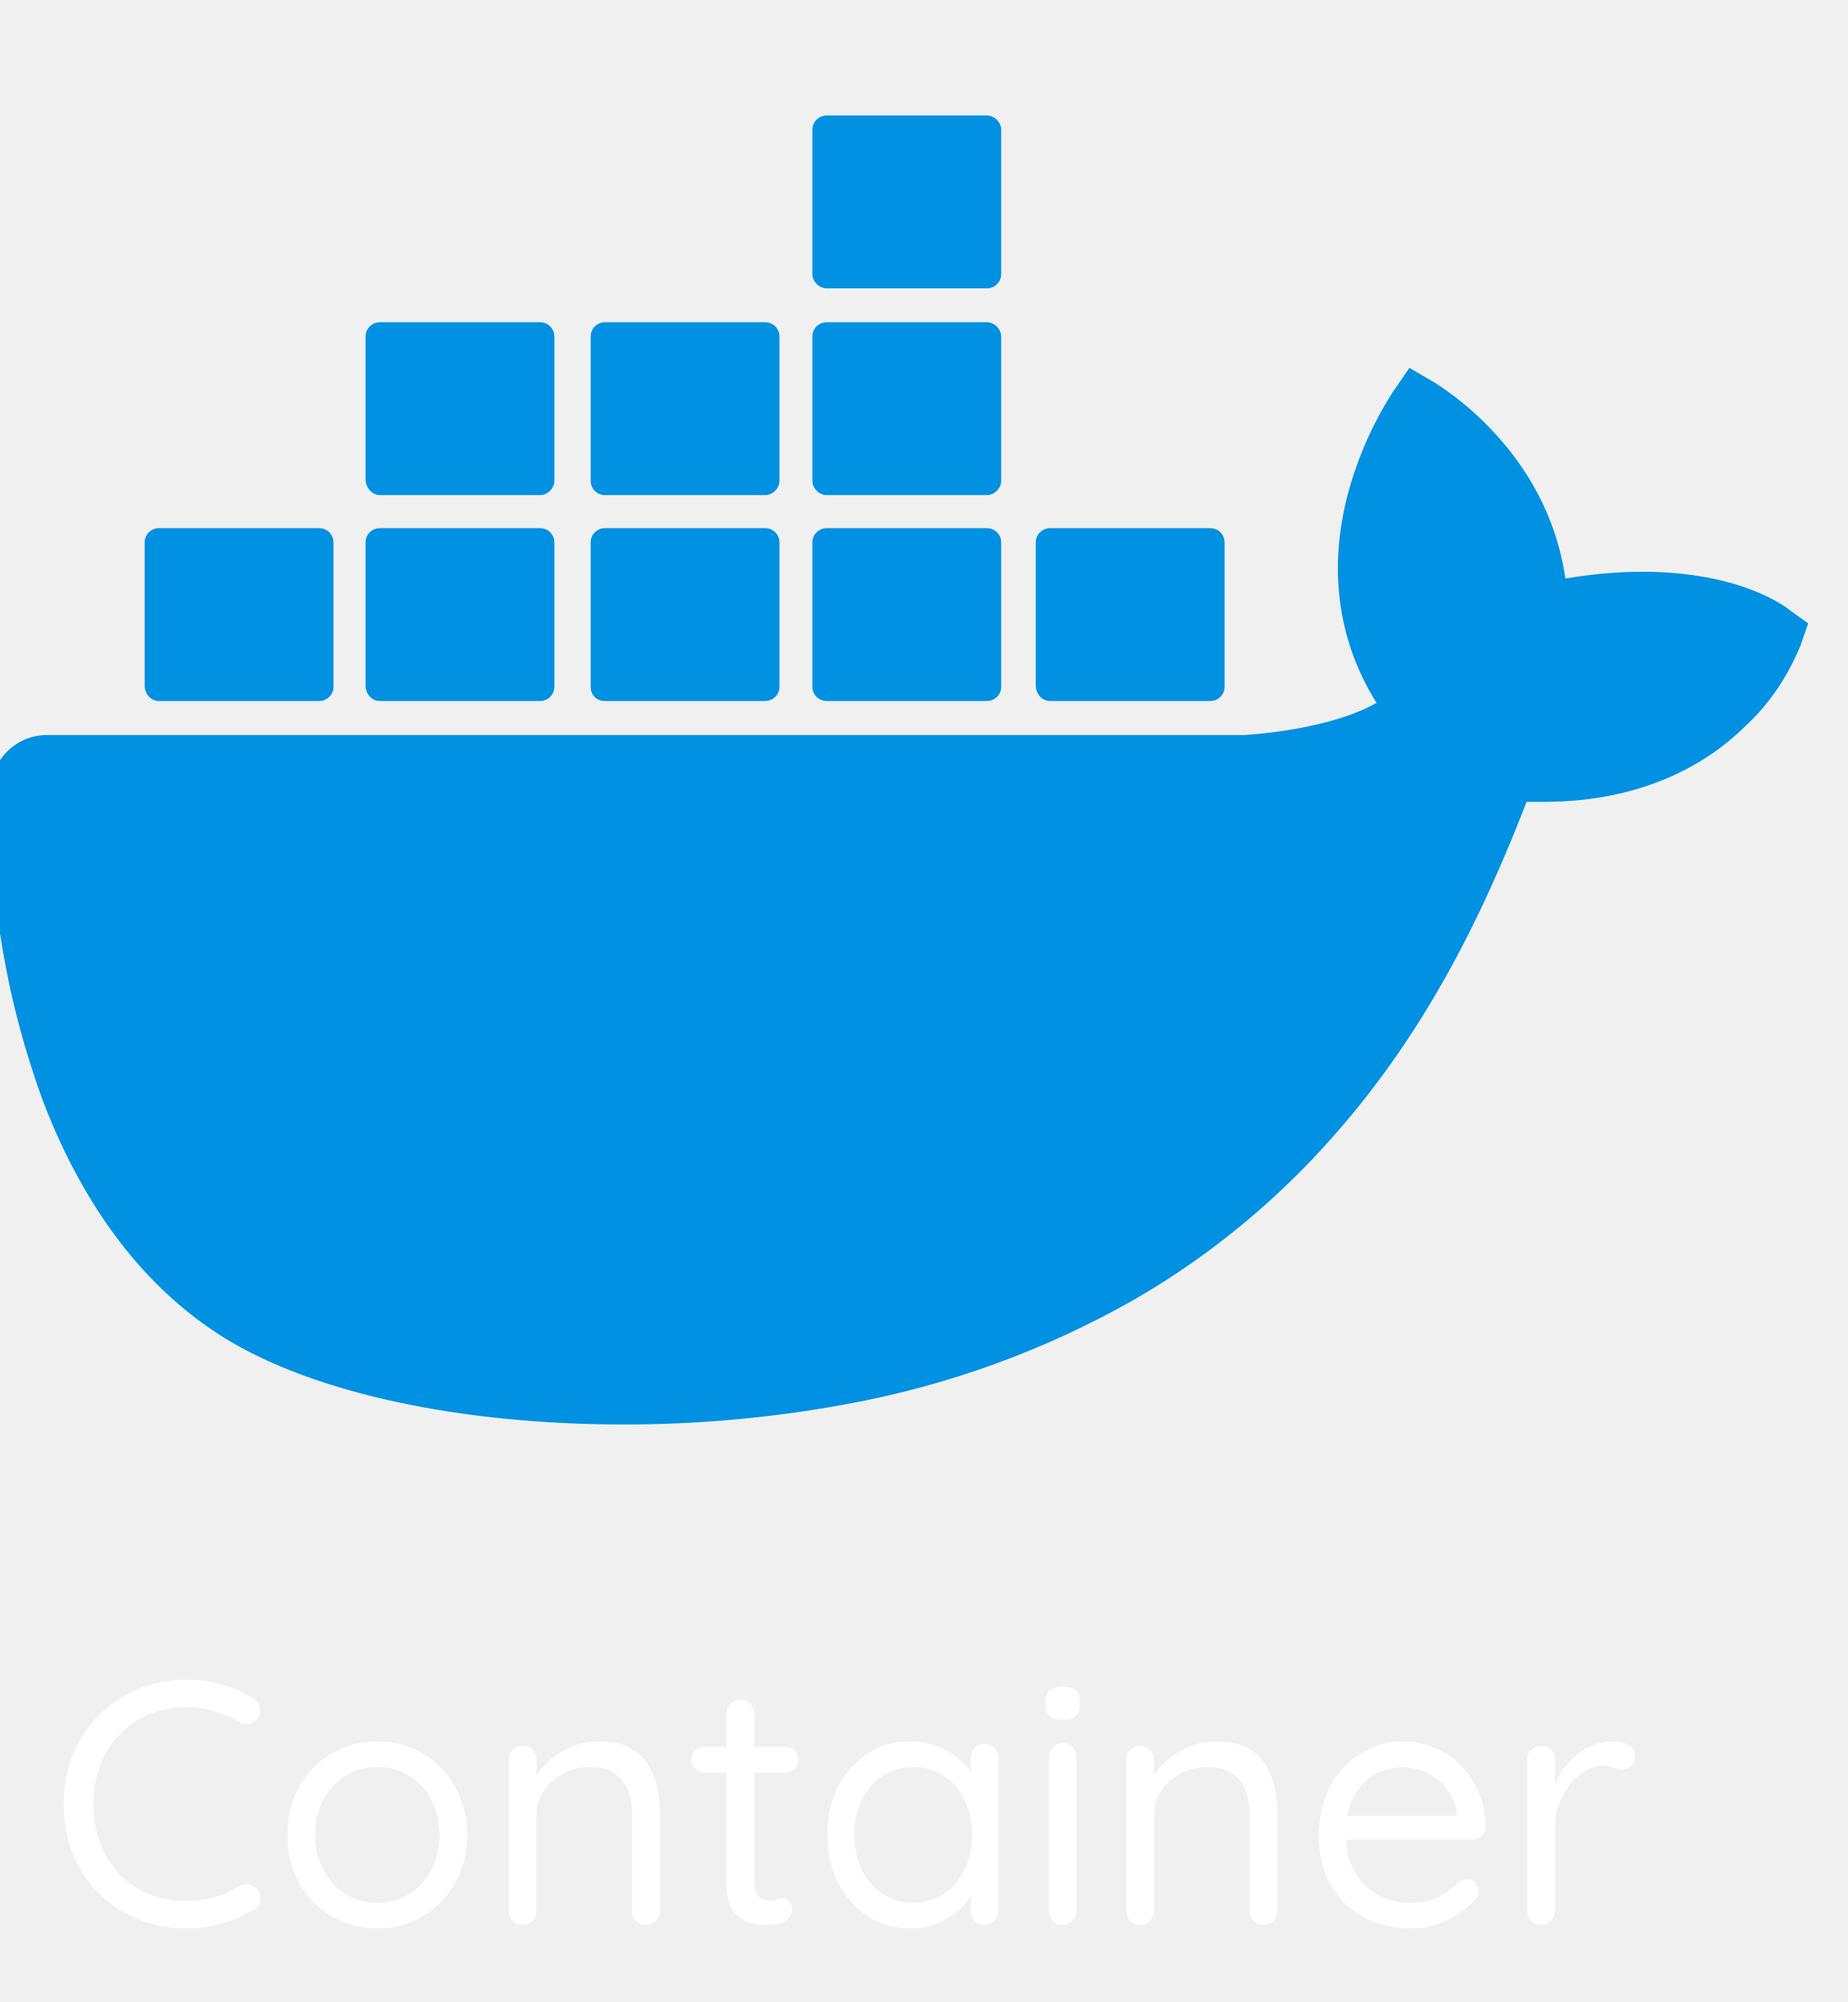
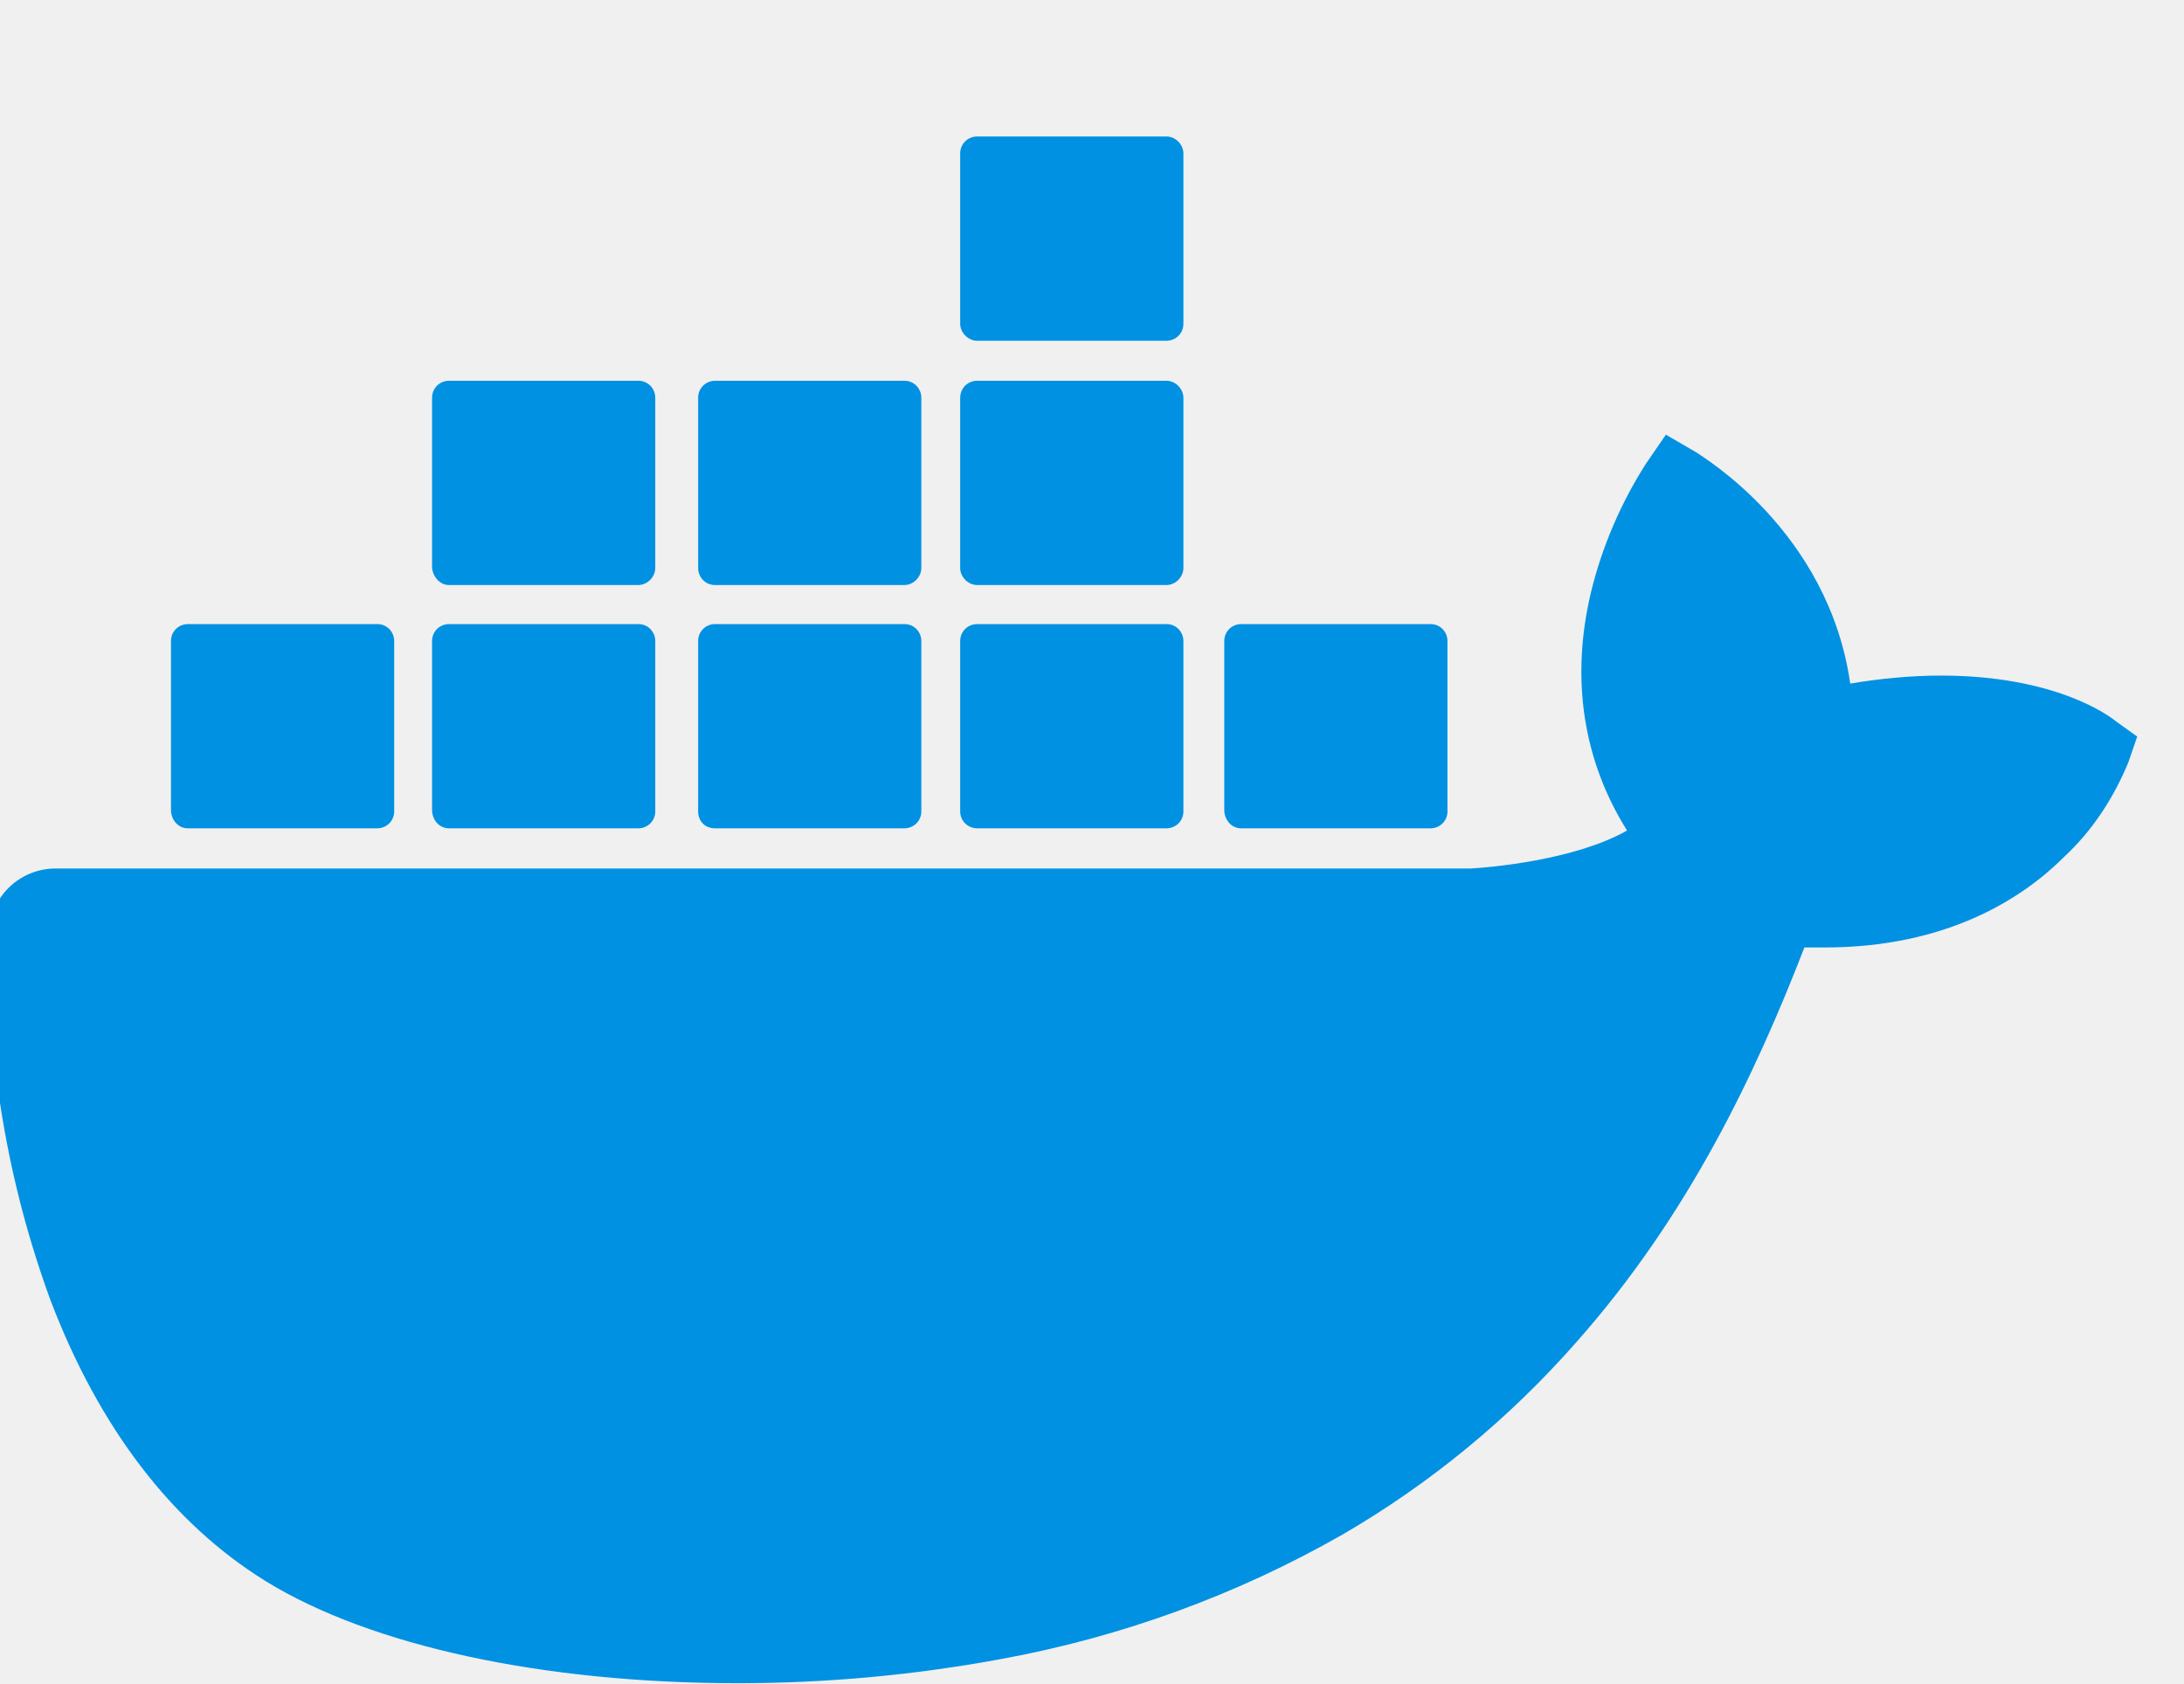
- <svg xmlns="http://www.w3.org/2000/svg" width="96" height="104" viewBox="0 0 96 104" fill="none">
-   <g clip-path="url(#clip0_11522_744)">
+ <svg xmlns="http://www.w3.org/2000/svg" width="96" height="74" viewBox="0 0 96 74" fill="none">
+   <g clip-path="url(#clip0_11522_745)">
    <path d="M93.024 31.723C92.762 31.503 90.396 29.701 85.315 29.701C84.001 29.701 82.643 29.833 81.329 30.053C80.366 23.329 74.803 20.077 74.584 19.901L73.226 19.11L72.35 20.385C71.255 22.099 70.422 24.032 69.94 26.01C69.021 29.833 69.59 33.437 71.518 36.513C69.196 37.832 65.429 38.139 64.64 38.183H2.441C0.82 38.183 -0.494 39.502 -0.494 41.128C-0.582 46.577 0.338 52.027 2.221 57.168C4.368 62.793 7.565 66.968 11.683 69.517C16.326 72.374 23.904 74 32.445 74C36.3 74 40.155 73.648 43.966 72.945C49.266 71.978 54.347 70.133 59.034 67.452C62.888 65.211 66.349 62.354 69.284 59.014C74.233 53.433 77.168 47.192 79.314 41.655H80.19C85.578 41.655 88.907 39.502 90.747 37.656C91.973 36.513 92.893 35.107 93.55 33.525L93.944 32.382L93.024 31.723Z" fill="#0091E2" />
    <path d="M8.26 36.416H16.583C16.977 36.416 17.327 36.108 17.327 35.668V28.185C17.327 27.789 17.021 27.437 16.583 27.437H8.26C7.866 27.437 7.516 27.745 7.516 28.185V35.668C7.559 36.108 7.866 36.416 8.26 36.416ZM19.736 36.416H28.058C28.453 36.416 28.803 36.108 28.803 35.668V28.185C28.803 27.789 28.497 27.437 28.058 27.437H19.736C19.342 27.437 18.992 27.745 18.992 28.185V35.668C19.035 36.108 19.342 36.416 19.736 36.416ZM31.431 36.416H39.754C40.148 36.416 40.498 36.108 40.498 35.668V28.185C40.498 27.789 40.192 27.437 39.754 27.437H31.431C31.037 27.437 30.687 27.745 30.687 28.185V35.668C30.687 36.108 30.993 36.416 31.431 36.416ZM42.951 36.416H51.273C51.668 36.416 52.018 36.108 52.018 35.668V28.185C52.018 27.789 51.711 27.437 51.273 27.437L42.951 27.437C42.557 27.437 42.206 27.745 42.206 28.185V35.668C42.206 36.108 42.557 36.416 42.951 36.416ZM19.736 25.72H28.058C28.453 25.72 28.803 25.368 28.803 24.972V17.489C28.803 17.093 28.497 16.74 28.058 16.74H19.736C19.342 16.74 18.992 17.049 18.992 17.489V24.972C19.035 25.368 19.342 25.72 19.736 25.72ZM31.431 25.72H39.754C40.148 25.72 40.498 25.368 40.498 24.972V17.489C40.498 17.093 40.192 16.74 39.754 16.74H31.431C31.037 16.74 30.687 17.049 30.687 17.489V24.972C30.687 25.368 30.993 25.72 31.431 25.72ZM42.951 25.72H51.273C51.668 25.72 52.018 25.368 52.018 24.972V17.489C52.018 17.093 51.668 16.74 51.273 16.74H42.951C42.557 16.74 42.206 17.049 42.206 17.489V24.972C42.206 25.368 42.557 25.72 42.951 25.72ZM42.951 14.98H51.273C51.668 14.98 52.018 14.672 52.018 14.231V6.748C52.018 6.352 51.668 6 51.273 6H42.951C42.557 6 42.206 6.308 42.206 6.748V14.231C42.206 14.627 42.557 14.98 42.951 14.98ZM54.558 36.416H62.881C63.275 36.416 63.625 36.108 63.625 35.668V28.185C63.625 27.789 63.319 27.437 62.881 27.437H54.558C54.164 27.437 53.814 27.745 53.814 28.185V35.668C53.858 36.108 54.164 36.416 54.558 36.416Z" fill="#0091E2" />
  </g>
-   <path d="M13.156 88.228C13.36 88.336 13.474 88.498 13.498 88.714C13.534 88.93 13.48 89.128 13.336 89.308C13.228 89.464 13.09 89.548 12.922 89.56C12.754 89.572 12.586 89.536 12.418 89.452C12.022 89.212 11.596 89.026 11.14 88.894C10.684 88.75 10.204 88.678 9.7 88.678C8.992 88.678 8.344 88.804 7.756 89.056C7.168 89.296 6.658 89.638 6.226 90.082C5.794 90.526 5.458 91.054 5.218 91.666C4.978 92.278 4.858 92.956 4.858 93.7C4.858 94.492 4.984 95.2 5.236 95.824C5.488 96.448 5.83 96.982 6.262 97.426C6.706 97.858 7.216 98.188 7.792 98.416C8.38 98.644 9.016 98.758 9.7 98.758C10.192 98.758 10.666 98.692 11.122 98.56C11.578 98.428 12.01 98.236 12.418 97.984C12.586 97.9 12.754 97.87 12.922 97.894C13.09 97.918 13.234 98.002 13.354 98.146C13.498 98.338 13.552 98.542 13.516 98.758C13.48 98.962 13.366 99.112 13.174 99.208C12.874 99.388 12.532 99.556 12.148 99.712C11.764 99.856 11.362 99.97 10.942 100.054C10.534 100.138 10.12 100.18 9.7 100.18C8.836 100.18 8.02 100.03 7.252 99.73C6.484 99.43 5.806 98.998 5.218 98.434C4.63 97.87 4.162 97.192 3.814 96.4C3.478 95.596 3.31 94.696 3.31 93.7C3.31 92.764 3.472 91.906 3.796 91.126C4.12 90.346 4.57 89.668 5.146 89.092C5.734 88.516 6.412 88.066 7.18 87.742C7.96 87.418 8.8 87.256 9.7 87.256C10.324 87.256 10.93 87.34 11.518 87.508C12.118 87.676 12.664 87.916 13.156 88.228ZM24.272 95.32C24.272 96.256 24.062 97.09 23.642 97.822C23.234 98.554 22.676 99.13 21.968 99.55C21.272 99.97 20.486 100.18 19.61 100.18C18.734 100.18 17.942 99.97 17.234 99.55C16.526 99.13 15.962 98.554 15.542 97.822C15.134 97.09 14.93 96.256 14.93 95.32C14.93 94.384 15.134 93.55 15.542 92.818C15.962 92.086 16.526 91.51 17.234 91.09C17.942 90.67 18.734 90.46 19.61 90.46C20.486 90.46 21.272 90.67 21.968 91.09C22.676 91.51 23.234 92.086 23.642 92.818C24.062 93.55 24.272 94.384 24.272 95.32ZM22.832 95.32C22.832 94.624 22.688 94.012 22.4 93.484C22.124 92.956 21.74 92.542 21.248 92.242C20.768 91.942 20.222 91.792 19.61 91.792C18.998 91.792 18.446 91.942 17.954 92.242C17.474 92.542 17.09 92.956 16.802 93.484C16.514 94.012 16.37 94.624 16.37 95.32C16.37 96.004 16.514 96.61 16.802 97.138C17.09 97.666 17.474 98.086 17.954 98.398C18.446 98.698 18.998 98.848 19.61 98.848C20.222 98.848 20.768 98.698 21.248 98.398C21.74 98.086 22.124 97.666 22.4 97.138C22.688 96.61 22.832 96.004 22.832 95.32ZM31.064 90.46C31.88 90.46 32.522 90.628 32.989 90.964C33.458 91.3 33.788 91.75 33.98 92.314C34.184 92.878 34.285 93.508 34.285 94.204V99.262C34.285 99.466 34.214 99.64 34.069 99.784C33.938 99.928 33.77 100 33.566 100C33.361 100 33.188 99.928 33.044 99.784C32.911 99.64 32.846 99.466 32.846 99.262V94.24C32.846 93.784 32.773 93.376 32.63 93.016C32.498 92.644 32.27 92.35 31.945 92.134C31.634 91.906 31.201 91.792 30.649 91.792C30.145 91.792 29.683 91.906 29.264 92.134C28.843 92.35 28.508 92.644 28.256 93.016C28.003 93.376 27.878 93.784 27.878 94.24V99.262C27.878 99.466 27.805 99.64 27.662 99.784C27.529 99.928 27.361 100 27.157 100C26.953 100 26.779 99.928 26.636 99.784C26.503 99.64 26.438 99.466 26.438 99.262V91.414C26.438 91.21 26.503 91.042 26.636 90.91C26.779 90.766 26.953 90.694 27.157 90.694C27.373 90.694 27.547 90.766 27.68 90.91C27.811 91.042 27.878 91.21 27.878 91.414V92.692L27.517 93.088C27.578 92.776 27.715 92.464 27.931 92.152C28.148 91.828 28.418 91.54 28.741 91.288C29.066 91.036 29.425 90.838 29.822 90.694C30.218 90.538 30.631 90.46 31.064 90.46ZM36.589 90.748H40.819C41.011 90.748 41.167 90.814 41.287 90.946C41.419 91.078 41.485 91.234 41.485 91.414C41.485 91.606 41.419 91.768 41.287 91.9C41.167 92.02 41.011 92.08 40.819 92.08H36.589C36.409 92.08 36.253 92.014 36.121 91.882C35.989 91.75 35.923 91.588 35.923 91.396C35.923 91.216 35.989 91.066 36.121 90.946C36.253 90.814 36.409 90.748 36.589 90.748ZM38.479 88.3C38.683 88.3 38.851 88.372 38.983 88.516C39.115 88.648 39.181 88.816 39.181 89.02V97.714C39.181 98.002 39.223 98.218 39.307 98.362C39.391 98.506 39.499 98.608 39.631 98.668C39.775 98.716 39.913 98.74 40.045 98.74C40.165 98.74 40.267 98.722 40.351 98.686C40.447 98.638 40.555 98.614 40.675 98.614C40.795 98.614 40.903 98.674 40.999 98.794C41.107 98.902 41.161 99.046 41.161 99.226C41.161 99.442 41.035 99.628 40.783 99.784C40.531 99.928 40.249 100 39.937 100C39.769 100 39.559 99.988 39.307 99.964C39.067 99.94 38.827 99.862 38.587 99.73C38.347 99.598 38.143 99.382 37.975 99.082C37.819 98.77 37.741 98.338 37.741 97.786V89.02C37.741 88.816 37.813 88.648 37.957 88.516C38.101 88.372 38.275 88.3 38.479 88.3ZM51.156 90.604C51.36 90.604 51.528 90.676 51.66 90.82C51.804 90.952 51.876 91.12 51.876 91.324V99.262C51.876 99.466 51.804 99.64 51.66 99.784C51.528 99.928 51.36 100 51.156 100C50.94 100 50.766 99.928 50.634 99.784C50.502 99.64 50.436 99.466 50.436 99.262V97.552L50.778 97.516C50.778 97.78 50.688 98.068 50.508 98.38C50.328 98.692 50.082 98.986 49.77 99.262C49.458 99.526 49.086 99.748 48.654 99.928C48.234 100.096 47.778 100.18 47.286 100.18C46.47 100.18 45.738 99.97 45.09 99.55C44.442 99.118 43.926 98.536 43.542 97.804C43.17 97.072 42.984 96.238 42.984 95.302C42.984 94.354 43.17 93.52 43.542 92.8C43.926 92.068 44.442 91.498 45.09 91.09C45.738 90.67 46.458 90.46 47.25 90.46C47.766 90.46 48.246 90.544 48.69 90.712C49.134 90.88 49.518 91.108 49.842 91.396C50.178 91.684 50.436 92.002 50.616 92.35C50.808 92.698 50.904 93.046 50.904 93.394L50.436 93.286V91.324C50.436 91.12 50.502 90.952 50.634 90.82C50.766 90.676 50.94 90.604 51.156 90.604ZM47.448 98.848C48.048 98.848 48.576 98.692 49.032 98.38C49.5 98.068 49.86 97.648 50.112 97.12C50.376 96.58 50.508 95.974 50.508 95.302C50.508 94.642 50.376 94.048 50.112 93.52C49.86 92.98 49.5 92.56 49.032 92.26C48.576 91.948 48.048 91.792 47.448 91.792C46.86 91.792 46.332 91.942 45.864 92.242C45.408 92.542 45.048 92.956 44.784 93.484C44.52 94.012 44.388 94.618 44.388 95.302C44.388 95.974 44.514 96.58 44.766 97.12C45.03 97.648 45.39 98.068 45.846 98.38C46.314 98.692 46.848 98.848 47.448 98.848ZM55.931 99.262C55.931 99.466 55.859 99.64 55.715 99.784C55.583 99.928 55.415 100 55.211 100C54.995 100 54.821 99.928 54.689 99.784C54.557 99.64 54.491 99.466 54.491 99.262V91.27C54.491 91.066 54.557 90.898 54.689 90.766C54.833 90.622 55.007 90.55 55.211 90.55C55.415 90.55 55.583 90.622 55.715 90.766C55.859 90.898 55.931 91.066 55.931 91.27V99.262ZM55.211 89.344C54.911 89.344 54.689 89.284 54.545 89.164C54.401 89.044 54.329 88.858 54.329 88.606V88.354C54.329 88.102 54.407 87.916 54.563 87.796C54.719 87.676 54.941 87.616 55.229 87.616C55.517 87.616 55.733 87.676 55.877 87.796C56.021 87.916 56.093 88.102 56.093 88.354V88.606C56.093 88.858 56.015 89.044 55.859 89.164C55.715 89.284 55.499 89.344 55.211 89.344ZM63.144 90.46C63.959 90.46 64.602 90.628 65.07 90.964C65.537 91.3 65.868 91.75 66.059 92.314C66.263 92.878 66.365 93.508 66.365 94.204V99.262C66.365 99.466 66.293 99.64 66.15 99.784C66.017 99.928 65.85 100 65.645 100C65.442 100 65.267 99.928 65.124 99.784C64.992 99.64 64.925 99.466 64.925 99.262V94.24C64.925 93.784 64.853 93.376 64.71 93.016C64.578 92.644 64.35 92.35 64.025 92.134C63.714 91.906 63.282 91.792 62.73 91.792C62.225 91.792 61.764 91.906 61.343 92.134C60.923 92.35 60.587 92.644 60.336 93.016C60.084 93.376 59.958 93.784 59.958 94.24V99.262C59.958 99.466 59.886 99.64 59.742 99.784C59.609 99.928 59.441 100 59.237 100C59.033 100 58.859 99.928 58.715 99.784C58.584 99.64 58.517 99.466 58.517 99.262V91.414C58.517 91.21 58.584 91.042 58.715 90.91C58.859 90.766 59.033 90.694 59.237 90.694C59.453 90.694 59.627 90.766 59.76 90.91C59.892 91.042 59.958 91.21 59.958 91.414V92.692L59.597 93.088C59.657 92.776 59.795 92.464 60.011 92.152C60.227 91.828 60.498 91.54 60.822 91.288C61.145 91.036 61.505 90.838 61.901 90.694C62.297 90.538 62.712 90.46 63.144 90.46ZM73.331 100.18C72.371 100.18 71.531 99.976 70.811 99.568C70.091 99.16 69.527 98.602 69.119 97.894C68.723 97.174 68.525 96.346 68.525 95.41C68.525 94.366 68.729 93.478 69.137 92.746C69.557 92.002 70.097 91.438 70.757 91.054C71.429 90.658 72.137 90.46 72.881 90.46C73.433 90.46 73.967 90.562 74.483 90.766C74.999 90.97 75.455 91.27 75.851 91.666C76.247 92.05 76.565 92.518 76.805 93.07C77.045 93.61 77.171 94.216 77.183 94.888C77.183 95.08 77.111 95.242 76.967 95.374C76.823 95.506 76.655 95.572 76.463 95.572H69.353L69.029 94.33H75.959L75.671 94.582V94.186C75.623 93.694 75.455 93.274 75.167 92.926C74.891 92.566 74.549 92.29 74.141 92.098C73.745 91.906 73.325 91.81 72.881 91.81C72.521 91.81 72.161 91.876 71.801 92.008C71.453 92.128 71.135 92.332 70.847 92.62C70.571 92.896 70.343 93.256 70.163 93.7C69.995 94.144 69.911 94.678 69.911 95.302C69.911 95.998 70.049 96.61 70.325 97.138C70.613 97.666 71.009 98.086 71.513 98.398C72.017 98.698 72.605 98.848 73.277 98.848C73.697 98.848 74.063 98.794 74.375 98.686C74.687 98.578 74.957 98.446 75.185 98.29C75.413 98.122 75.605 97.954 75.761 97.786C75.917 97.678 76.067 97.624 76.211 97.624C76.391 97.624 76.535 97.684 76.643 97.804C76.763 97.924 76.823 98.068 76.823 98.236C76.823 98.44 76.727 98.62 76.535 98.776C76.199 99.148 75.743 99.478 75.167 99.766C74.591 100.042 73.979 100.18 73.331 100.18ZM80.068 100C79.864 100 79.69 99.928 79.546 99.784C79.414 99.64 79.348 99.466 79.348 99.262V91.414C79.348 91.21 79.414 91.042 79.546 90.91C79.69 90.766 79.864 90.694 80.068 90.694C80.284 90.694 80.458 90.766 80.59 90.91C80.722 91.042 80.788 91.21 80.788 91.414V93.79L80.572 93.412C80.644 93.04 80.77 92.68 80.95 92.332C81.142 91.972 81.382 91.654 81.67 91.378C81.958 91.09 82.288 90.868 82.66 90.712C83.032 90.544 83.44 90.46 83.884 90.46C84.148 90.46 84.388 90.526 84.604 90.658C84.832 90.778 84.946 90.952 84.946 91.18C84.946 91.432 84.88 91.618 84.748 91.738C84.616 91.858 84.466 91.918 84.298 91.918C84.142 91.918 83.992 91.888 83.848 91.828C83.704 91.756 83.524 91.72 83.308 91.72C83.008 91.72 82.708 91.804 82.408 91.972C82.12 92.128 81.85 92.356 81.598 92.656C81.358 92.956 81.16 93.298 81.004 93.682C80.86 94.054 80.788 94.456 80.788 94.888V99.262C80.788 99.466 80.716 99.64 80.572 99.784C80.44 99.928 80.272 100 80.068 100Z" fill="white" />
  <defs>
-     <clipPath id="clip0_11522_744">
+     <clipPath id="clip0_11522_745">
      <rect width="96" height="74" fill="white" />
    </clipPath>
  </defs>
</svg>
